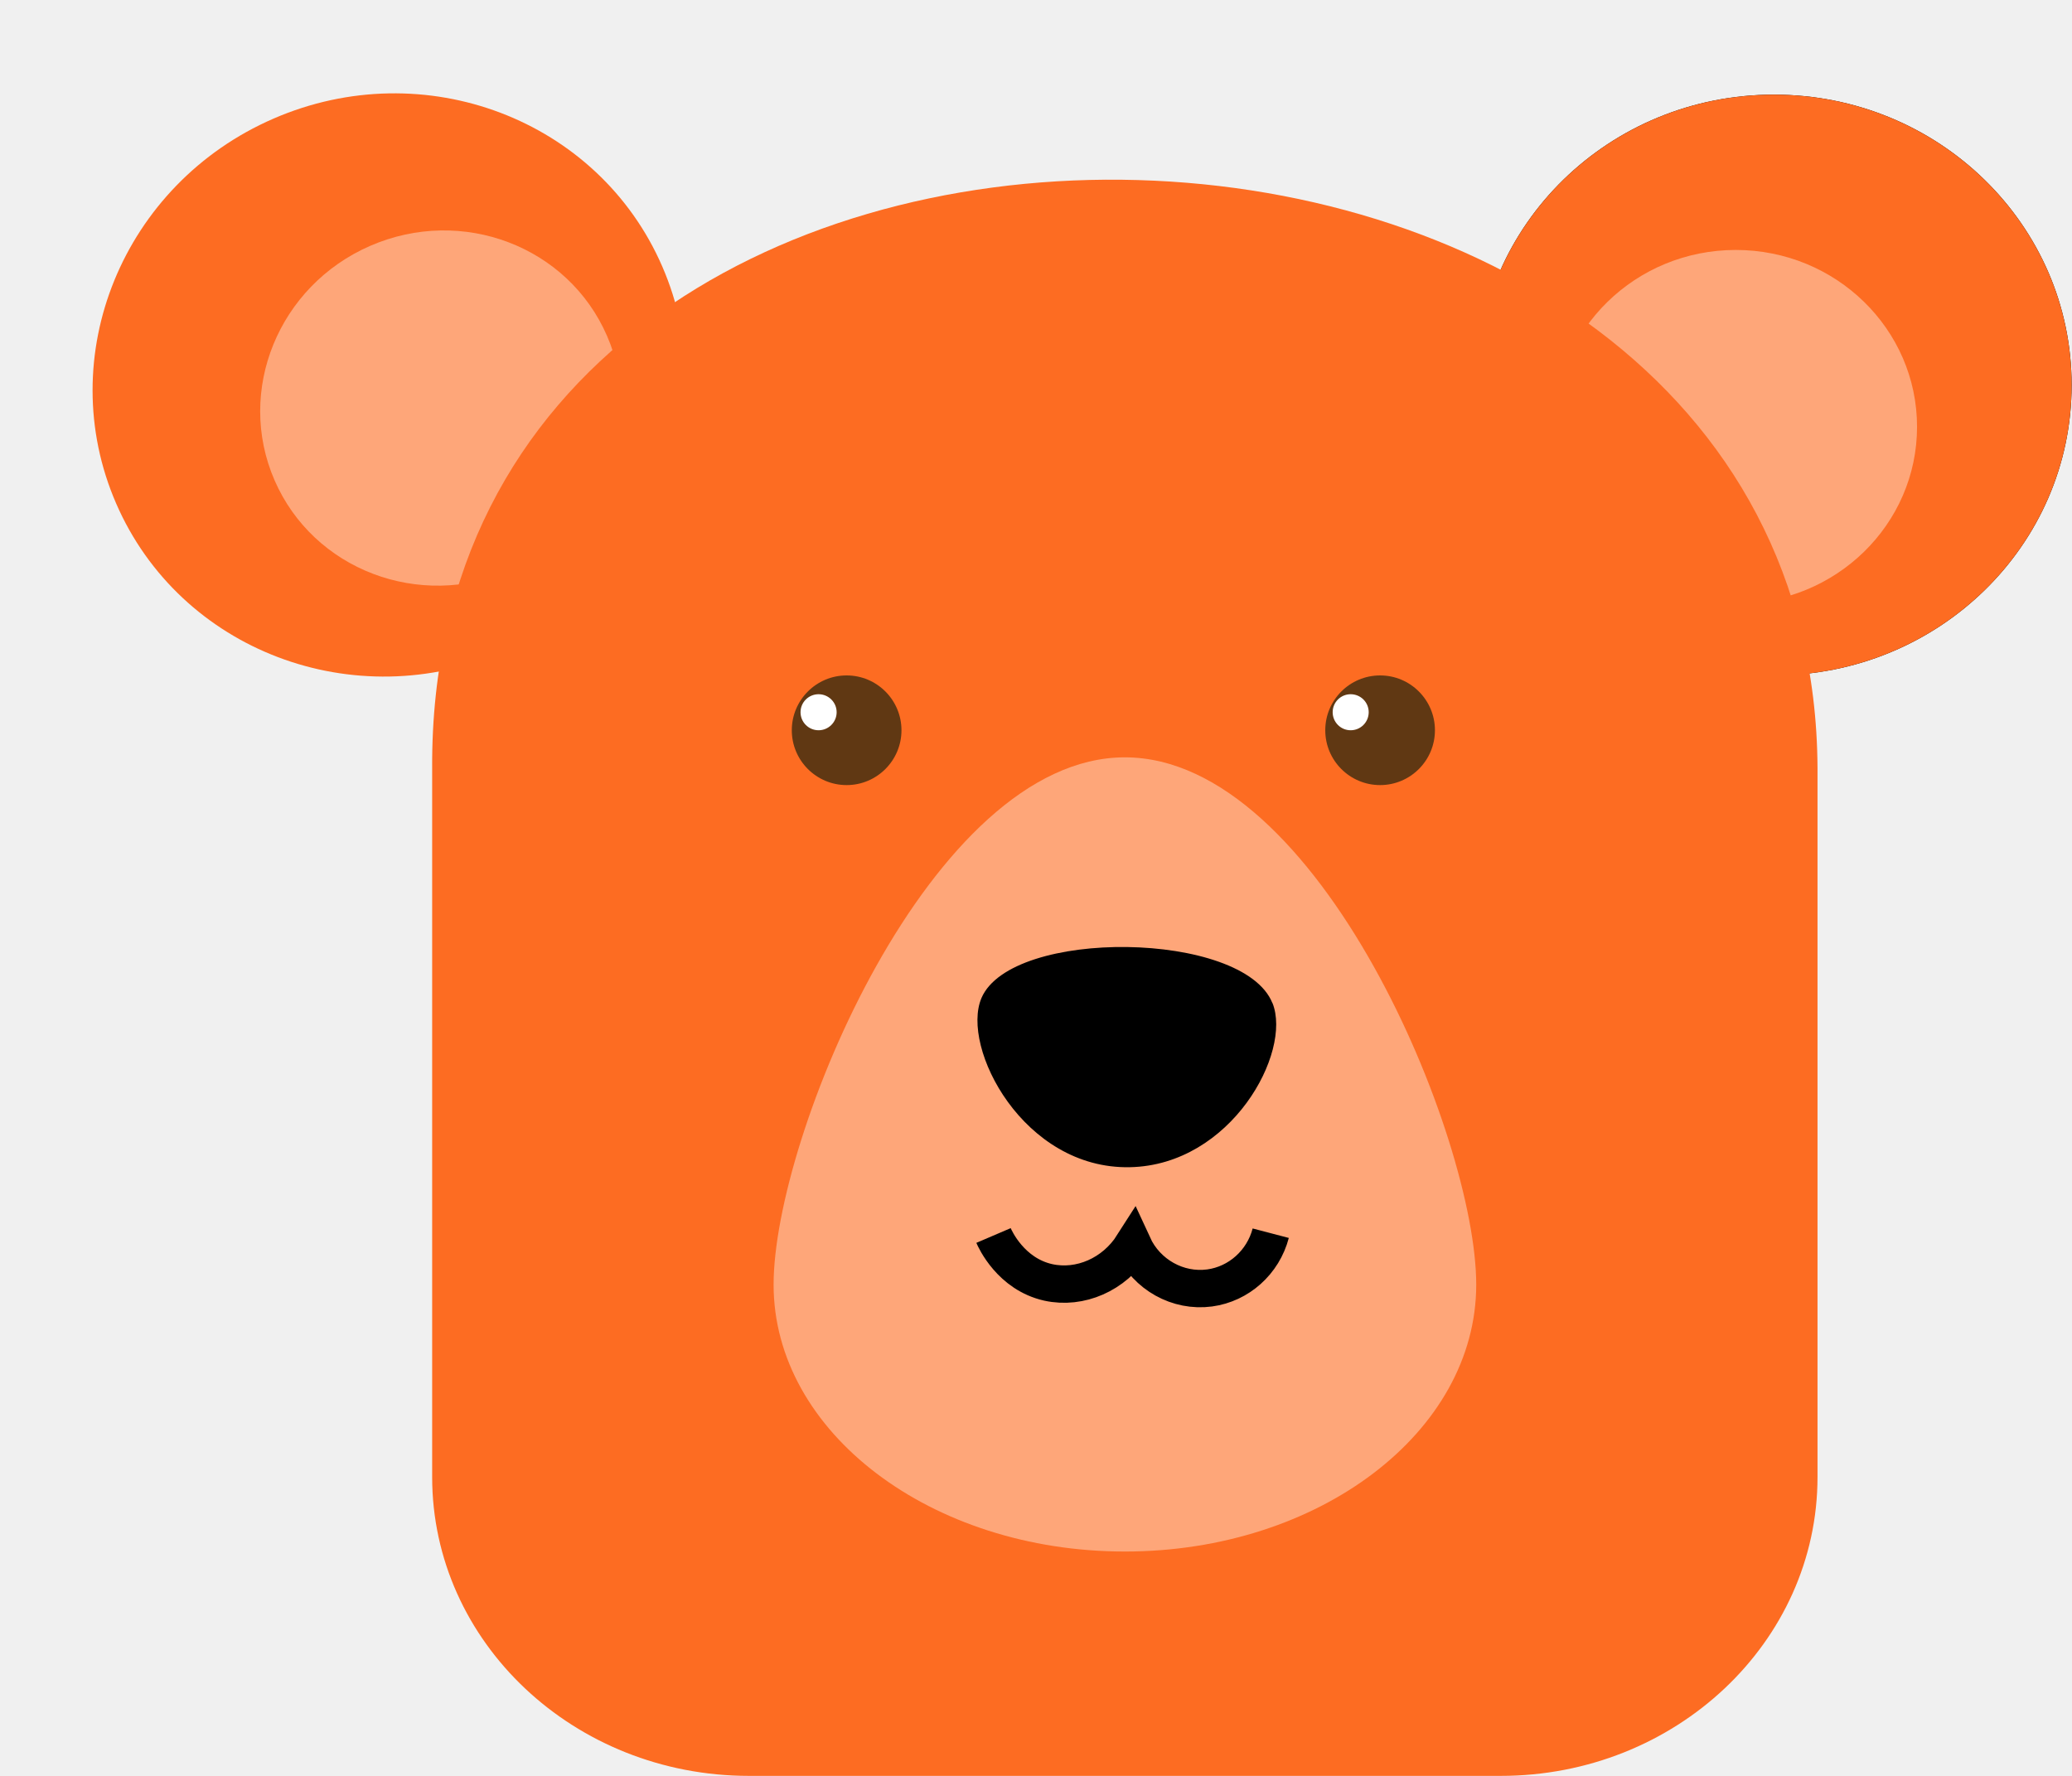
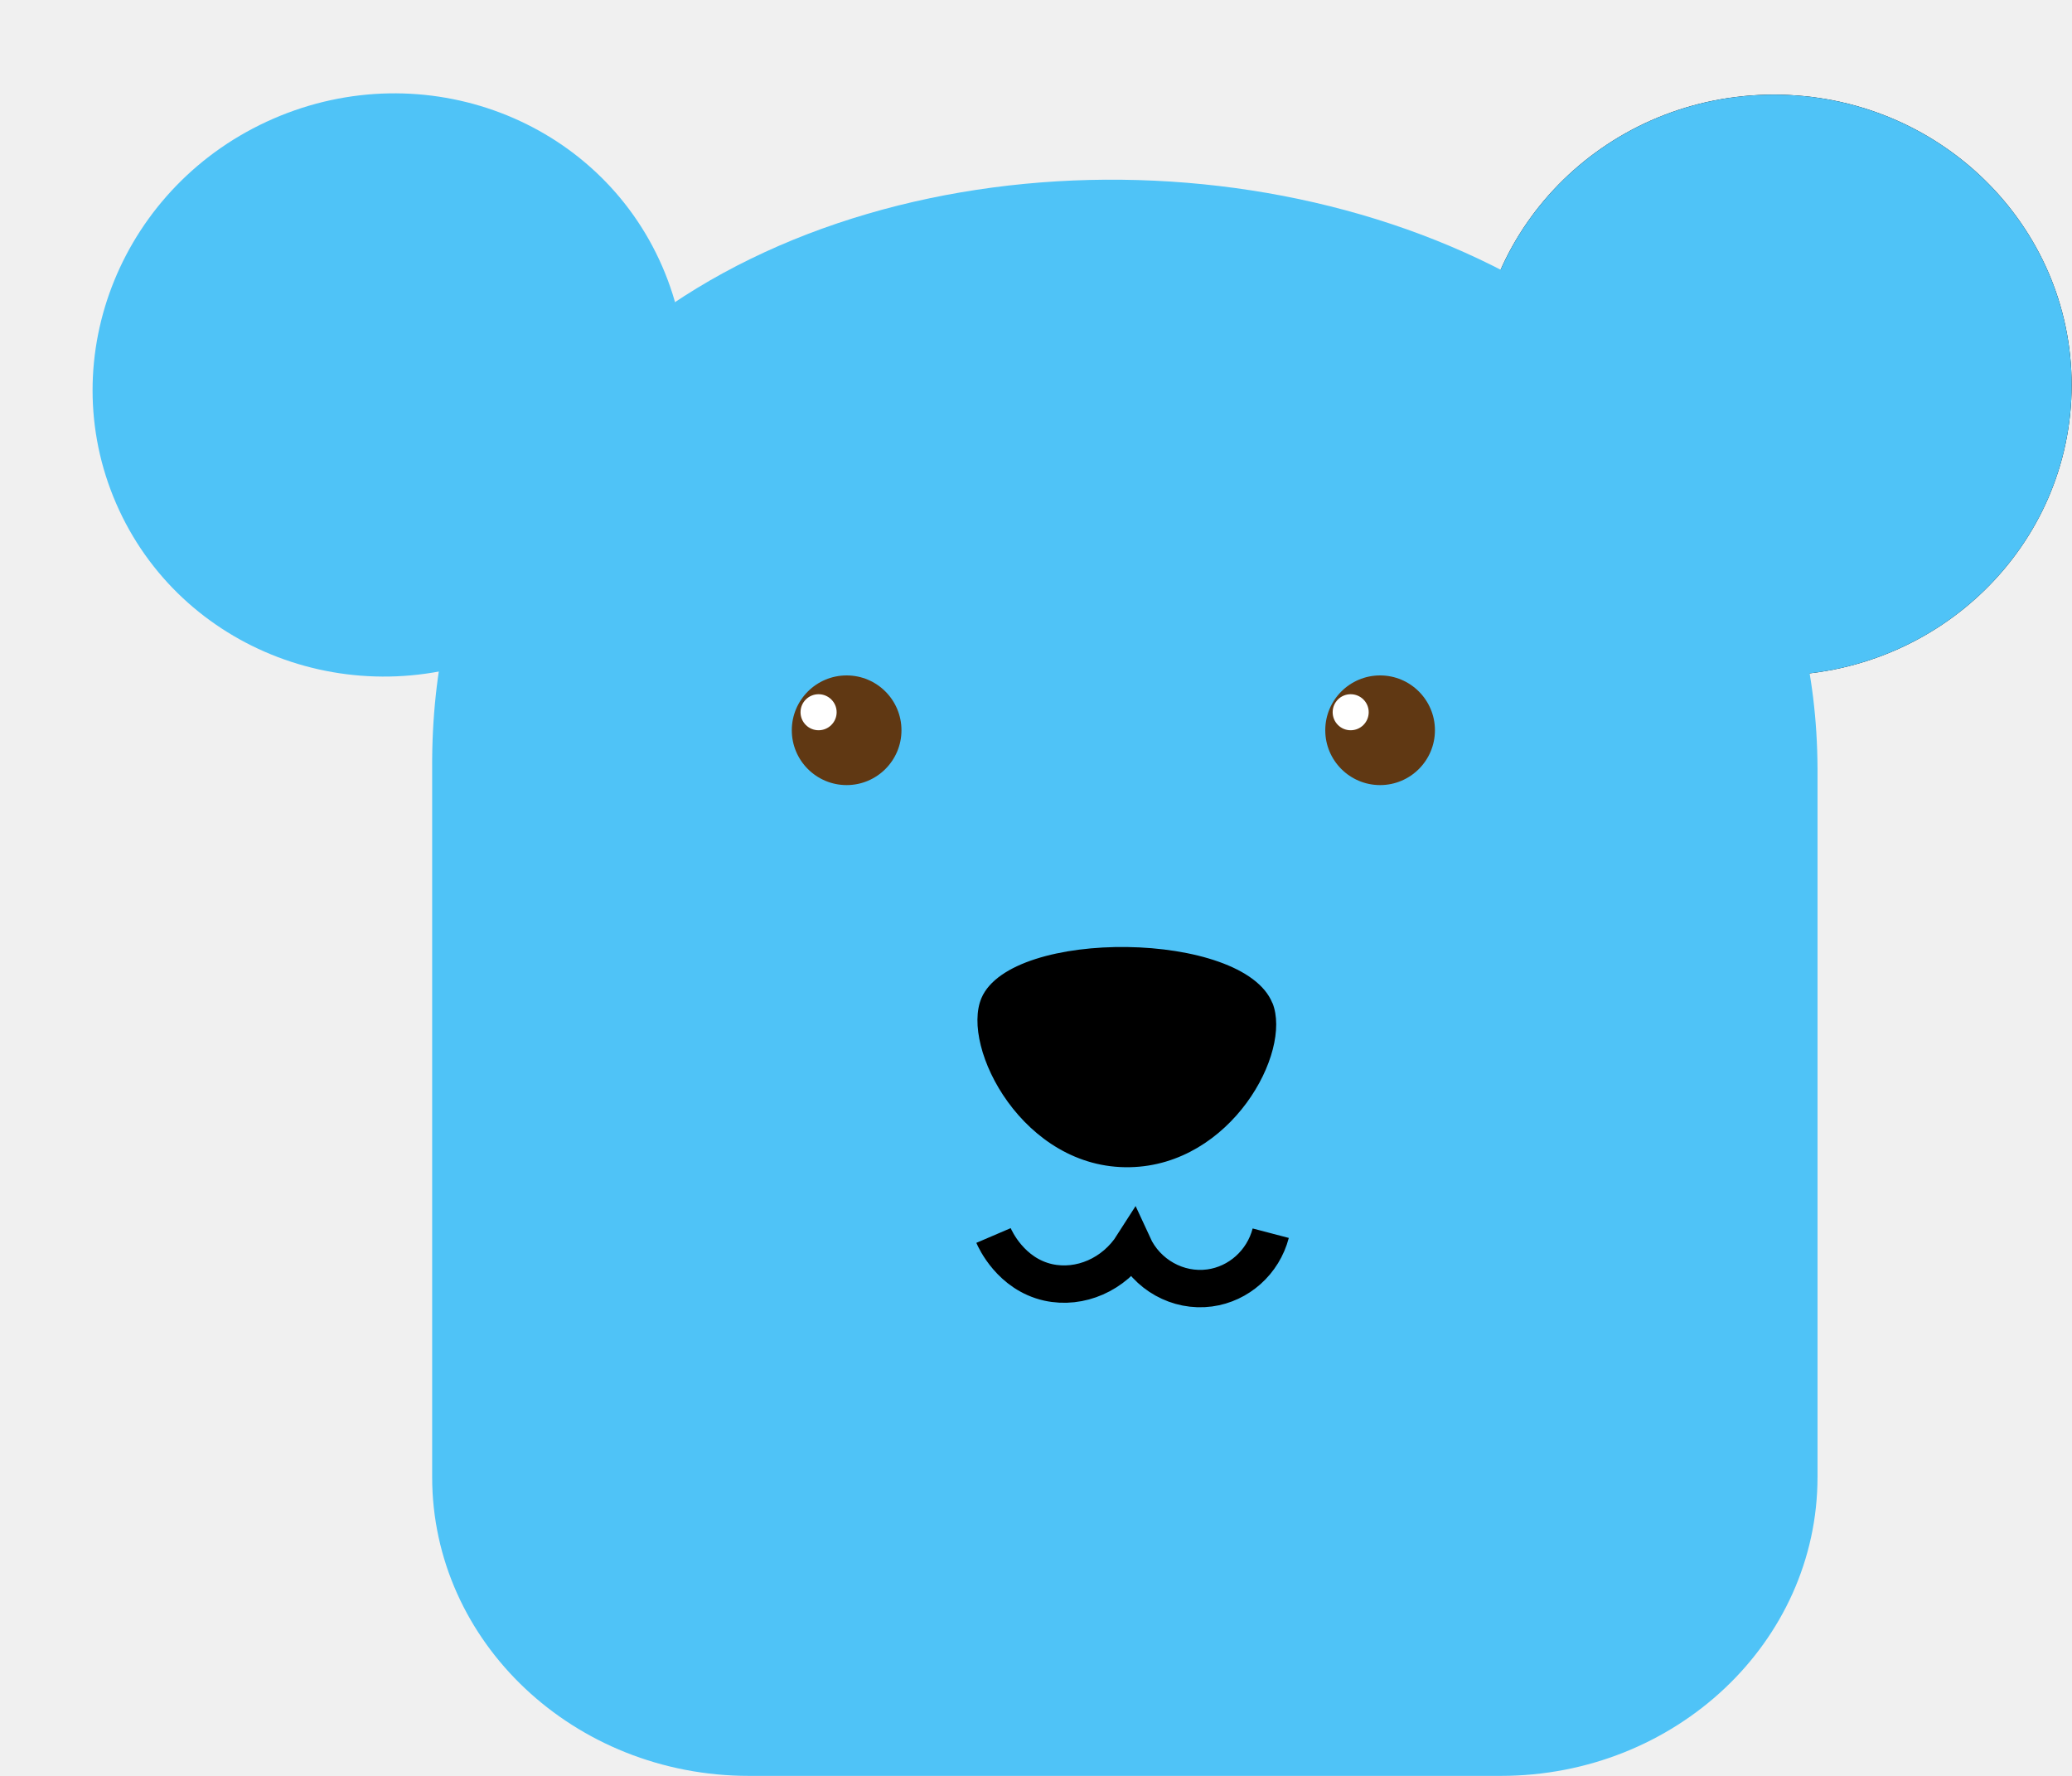
<svg xmlns="http://www.w3.org/2000/svg" width="28" height="24" viewBox="0 0 28 24" fill="none">
-   <path d="M6.823 8.802C8.861 7.917 9.813 5.588 8.949 3.6C8.086 1.612 5.734 0.718 3.696 1.603C1.658 2.488 0.706 4.817 1.57 6.805C2.433 8.793 4.785 9.687 6.823 8.802Z" fill="#FD6C22" />
-   <path d="M6.909 7.707C8.15 7.168 8.729 5.749 8.203 4.539C7.677 3.328 6.245 2.783 5.004 3.322C3.764 3.861 3.184 5.28 3.71 6.49C4.236 7.701 5.668 8.246 6.909 7.707Z" fill="#FEA679" />
+   <path d="M6.823 8.802C8.861 7.917 9.813 5.588 8.949 3.6C8.086 1.612 5.734 0.718 3.696 1.603C1.658 2.488 0.706 4.817 1.57 6.805C2.433 8.793 4.785 9.687 6.823 8.802Z" fill="#4FC3F7" />
+   <path d="M6.909 7.707C8.15 7.168 8.729 5.749 8.203 4.539C7.677 3.328 6.245 2.783 5.004 3.322C3.764 3.861 3.184 5.28 3.71 6.49C4.236 7.701 5.668 8.246 6.909 7.707Z" fill="#4fc3f7" />
  <path d="M23.972 9.128C26.194 9.128 27.995 7.371 27.995 5.204C27.995 3.036 26.194 1.279 23.972 1.279C21.75 1.279 19.949 3.036 19.949 5.204C19.949 7.371 21.75 9.128 23.972 9.128Z" fill="black" />
  <path d="M23.456 8.158C24.809 8.158 25.906 7.088 25.906 5.768C25.906 4.448 24.809 3.378 23.456 3.378C22.104 3.378 21.007 4.448 21.007 5.768C21.007 7.088 22.104 8.158 23.456 8.158Z" fill="black" />
-   <path d="M23.972 9.128C26.194 9.128 27.995 7.371 27.995 5.204C27.995 3.036 26.194 1.279 23.972 1.279C21.75 1.279 19.949 3.036 19.949 5.204C19.949 7.371 21.75 9.128 23.972 9.128Z" fill="#FD6C22" />
-   <path d="M23.456 8.158C24.809 8.158 25.906 7.088 25.906 5.768C25.906 4.448 24.809 3.378 23.456 3.378C22.104 3.378 21.007 4.448 21.007 5.768C21.007 7.088 22.104 8.158 23.456 8.158Z" fill="#FEA679" />
-   <path d="M20.279 24H10.122C7.757 24 5.84 22.192 5.84 19.961V10.378C5.784 -0.428 24.508 -0.013 24.561 10.378V19.961C24.561 22.192 22.644 24 20.279 24Z" fill="#FD6C22" />
+   <path d="M23.972 9.128C26.194 9.128 27.995 7.371 27.995 5.204C27.995 3.036 26.194 1.279 23.972 1.279C21.75 1.279 19.949 3.036 19.949 5.204C19.949 7.371 21.75 9.128 23.972 9.128Z" fill="#4FC3F7" />
+   <path d="M23.456 8.158C24.809 8.158 25.906 7.088 25.906 5.768C25.906 4.448 24.809 3.378 23.456 3.378C22.104 3.378 21.007 4.448 21.007 5.768C21.007 7.088 22.104 8.158 23.456 8.158Z" fill="#4fc3f7" />
+   <path d="M20.279 24H10.122C7.757 24 5.84 22.192 5.84 19.961V10.378C5.784 -0.428 24.508 -0.013 24.561 10.378V19.961C24.561 22.192 22.644 24 20.279 24Z" fill="#4FC3F7" />
  <path d="M11.441 10.61C11.85 10.61 12.182 10.278 12.182 9.869C12.182 9.46 11.85 9.128 11.441 9.128C11.032 9.128 10.7 9.46 10.7 9.869C10.7 10.278 11.032 10.61 11.441 10.61Z" fill="#603813" />
  <path d="M18.65 10.61C19.059 10.61 19.391 10.278 19.391 9.869C19.391 9.46 19.059 9.128 18.65 9.128C18.241 9.128 17.909 9.46 17.909 9.869C17.909 10.278 18.241 10.61 18.65 10.61Z" fill="#603813" />
-   <path d="M10.454 17.361C10.454 19.354 12.579 20.968 15.201 20.968C17.824 20.968 19.949 19.352 19.949 17.361C19.949 15.37 17.824 10.235 15.201 10.235C12.579 10.235 10.454 15.368 10.454 17.361Z" fill="#FEA679" />
+   <path d="M10.454 17.361C10.454 19.354 12.579 20.968 15.201 20.968C17.824 20.968 19.949 19.352 19.949 17.361C19.949 15.37 17.824 10.235 15.201 10.235C12.579 10.235 10.454 15.368 10.454 17.361Z" fill="#4fc3f7" />
  <path d="M17.196 13.556C17.463 14.223 16.638 15.746 15.269 15.774C13.83 15.804 12.979 14.155 13.263 13.488C13.668 12.54 16.801 12.575 17.194 13.555L17.196 13.556Z" fill="black" />
  <path d="M13.426 16.697C13.447 16.746 13.659 17.218 14.166 17.331C14.596 17.425 15.056 17.225 15.31 16.826C15.495 17.229 15.919 17.463 16.346 17.406C16.741 17.353 17.069 17.059 17.172 16.666" stroke="black" stroke-width="0.505" stroke-miterlimit="10" />
  <path d="M11.062 9.869C11.196 9.869 11.306 9.76 11.306 9.625C11.306 9.491 11.196 9.382 11.062 9.382C10.927 9.382 10.818 9.491 10.818 9.625C10.818 9.76 10.927 9.869 11.062 9.869Z" fill="white" />
  <path d="M18.252 9.869C18.387 9.869 18.496 9.76 18.496 9.625C18.496 9.491 18.387 9.382 18.252 9.382C18.118 9.382 18.009 9.491 18.009 9.625C18.009 9.76 18.118 9.869 18.252 9.869Z" fill="white" />
</svg>
